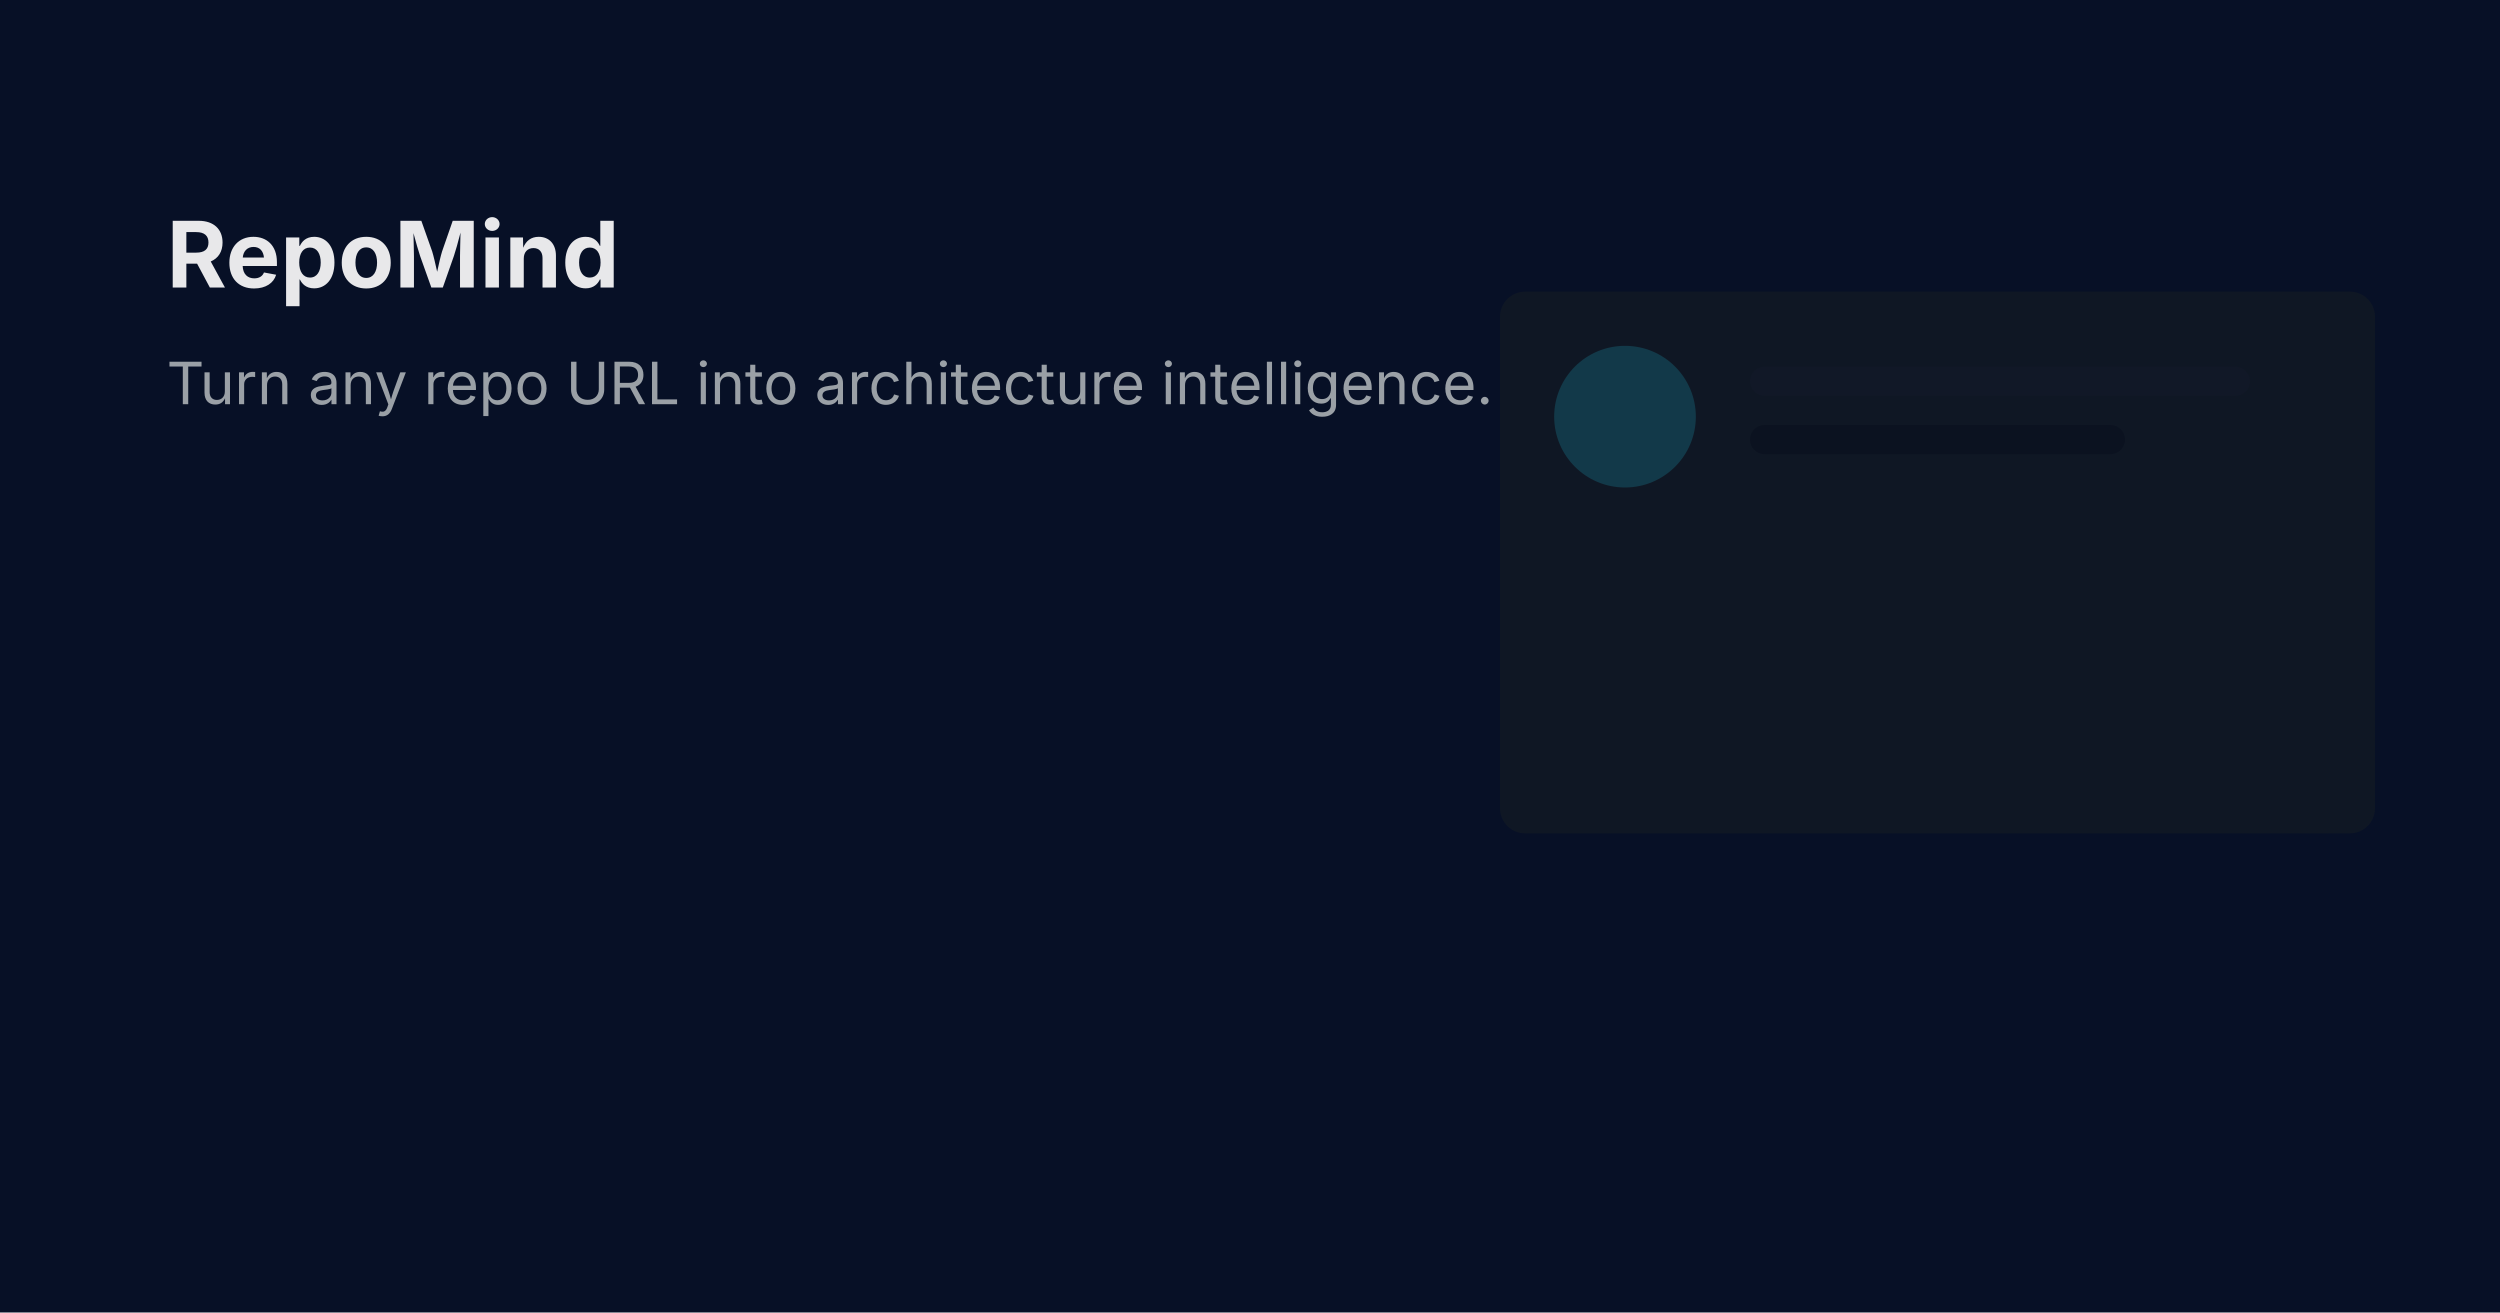
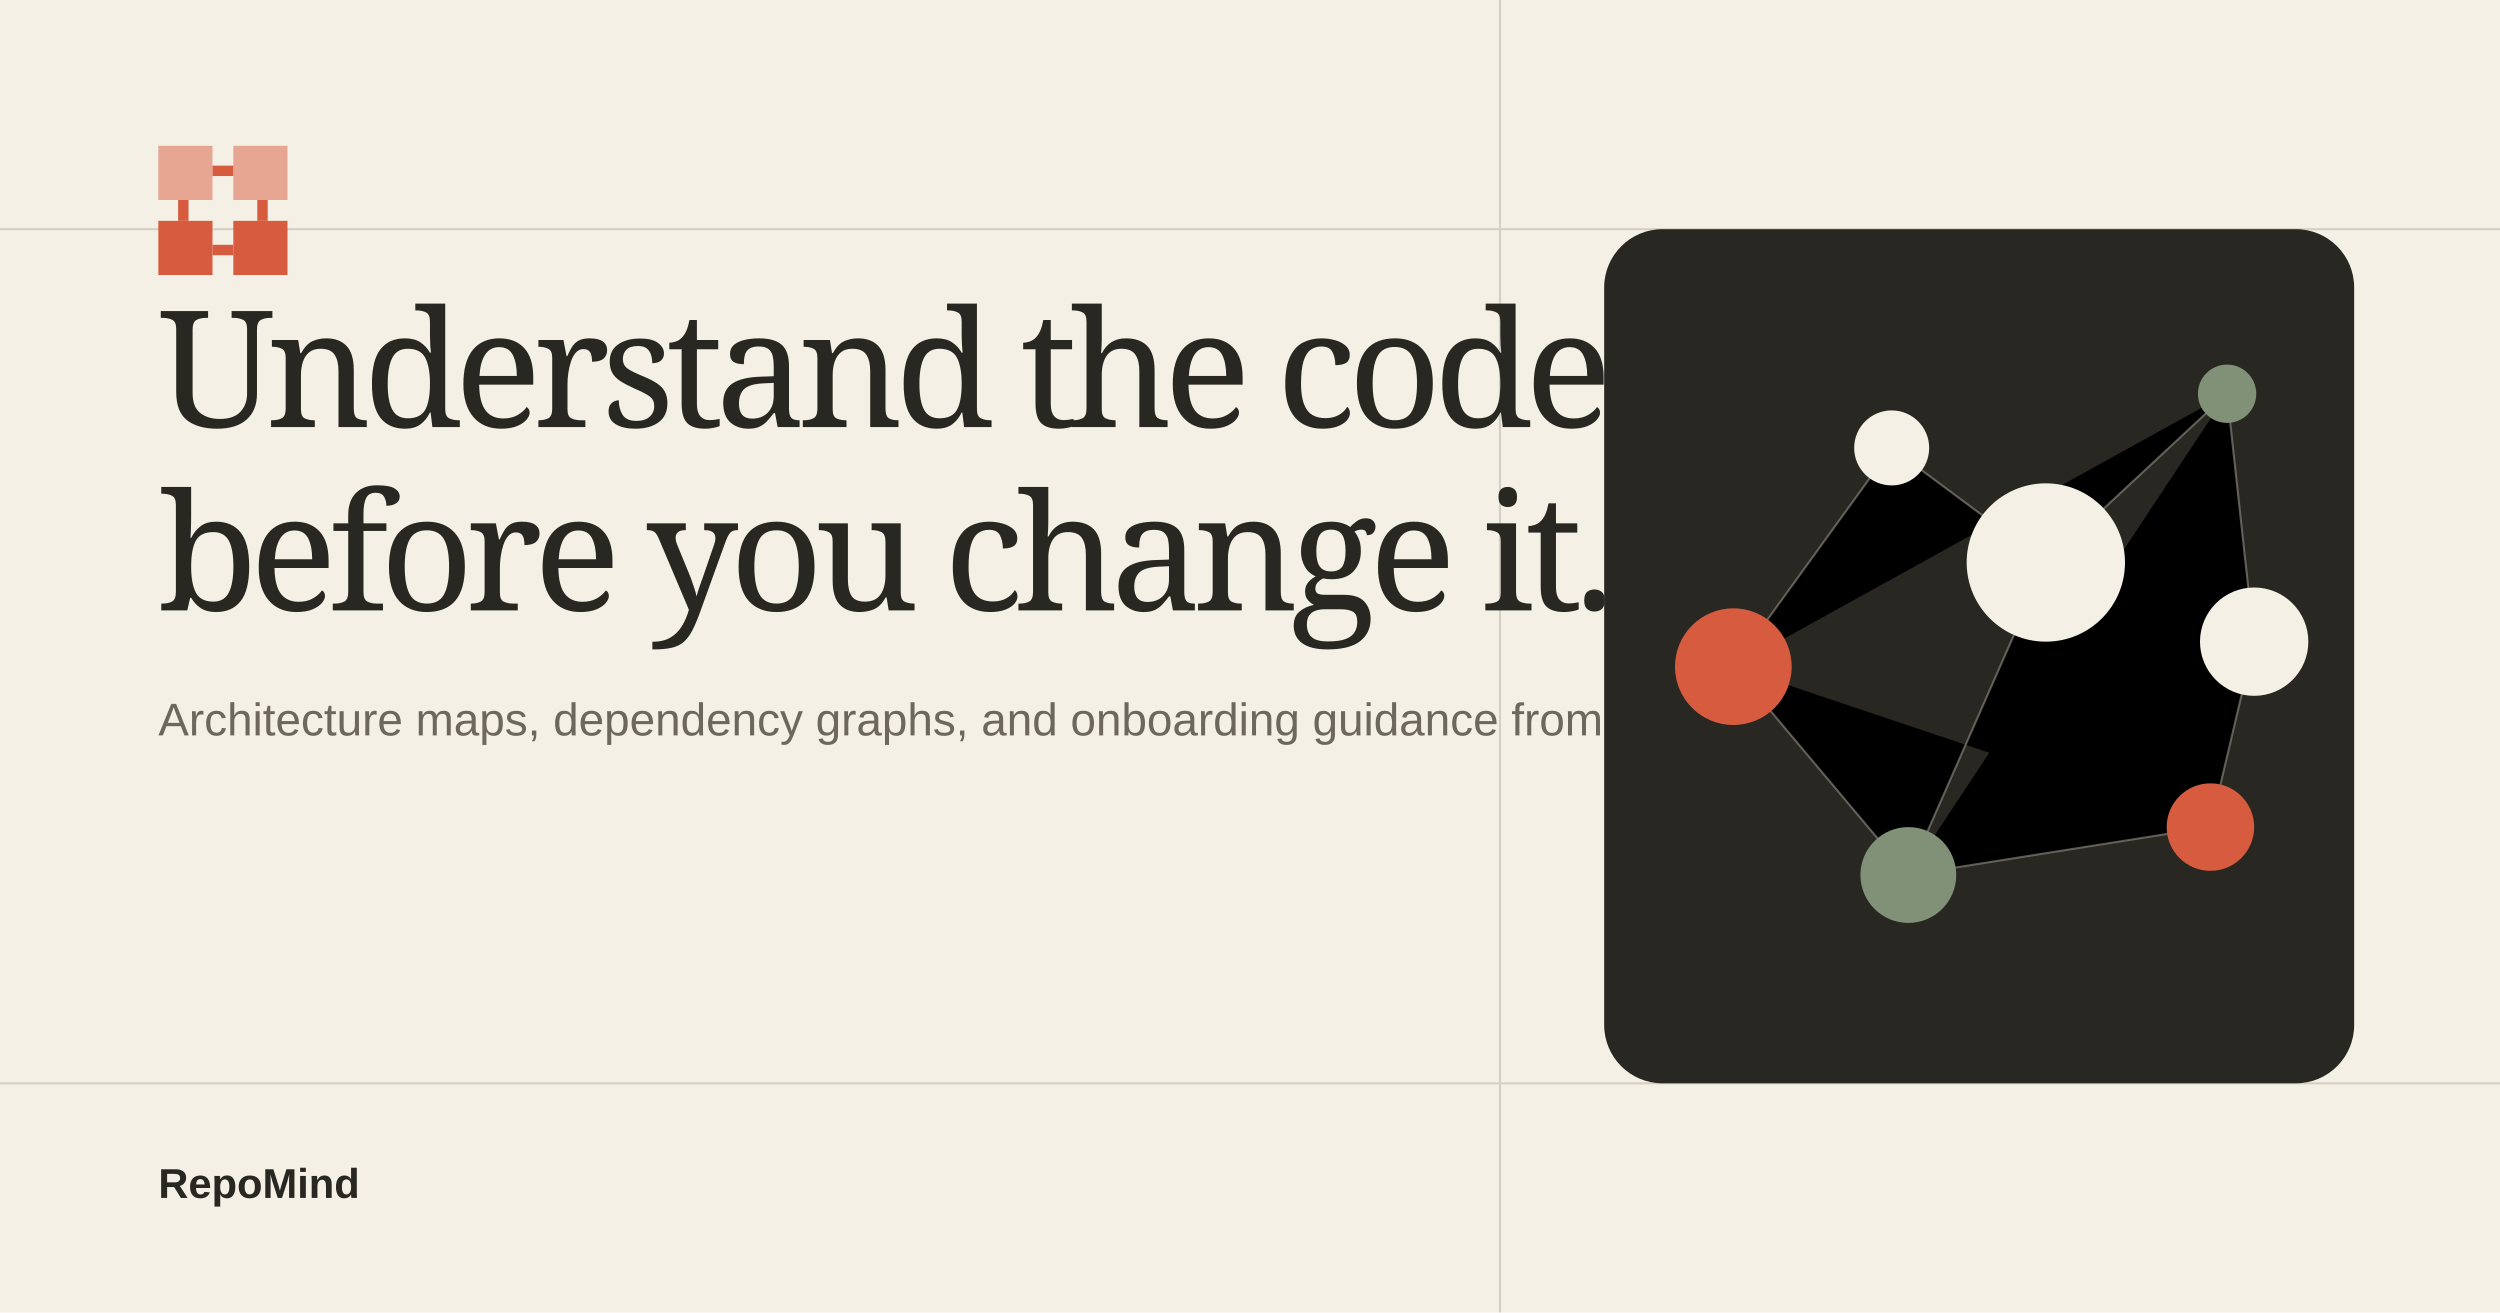
<svg xmlns="http://www.w3.org/2000/svg" width="1200" height="630" viewBox="0 0 1200 630">
-   <rect width="1200" height="630" fill="#071026" />
-   <g transform="translate(80,90)">
-     <text x="0" y="48" fill="#e8e8ea" font-family="Inter, Arial, sans-serif" font-size="44" font-weight="700">RepoMind</text>
-     <text x="0" y="104" fill="#9aa0a6" font-family="Inter, Arial, sans-serif" font-size="28">Turn any repo URL into architecture intelligence.</text>
+   <rect width="1200" height="630" fill="#F5F0E5" />
+   <path d="M0 110h1200M0 520h1200M720 0v630" stroke="#292721" stroke-opacity=".16" />
+   <g transform="translate(76 70)" fill="#D75C3F">
+     <path d="M0 0h26v26H0zM36 0h26v26H36z" opacity=".5" />
+     <path d="M0 36h26v26H0zM36 36h26v26H36z" />
+     <path d="M26 12h10M12 26v10M50 26v10M26 50h10" stroke="#D75C3F" stroke-width="5" />
  </g>
-   <g transform="translate(720,140)">
-     <rect x="0" y="0" width="420" height="260" rx="12" fill="#0f1724" />
-     <circle cx="60" cy="60" r="34" fill="#22d3ee" opacity="0.18" />
-     <rect x="120" y="36" width="240" height="14" rx="7" fill="#111827" />
-     <rect x="120" y="64" width="180" height="14" rx="7" fill="#0b1220" />
+   <g transform="translate(76 205)">
+     <text x="0" y="0" fill="#292721" font-family="Georgia, serif" font-size="78" letter-spacing="-4">Understand the code</text>
+     <text x="0" y="88" fill="#292721" font-family="Georgia, serif" font-size="78" letter-spacing="-4">before you change it.</text>
+     <text x="0" y="148" fill="#6D675F" font-family="Arial, sans-serif" font-size="22">Architecture maps, dependency graphs, and onboarding guidance from one repo URL.</text>
  </g>
+   <g transform="translate(770 110)">
+     <rect width="360" height="410" rx="28" fill="#292721" />
+     <g stroke="#8B877E" stroke-opacity=".65">
+       <path d="M62 210 138 105 212 160 299 79" />
+       <path d="M62 210 146 310 212 160 291 287" />
+       <path d="M146 310 291 287 312 198 299 79" />
+     </g>
+     <circle cx="62" cy="210" r="28" fill="#D75C3F" />
+     <circle cx="138" cy="105" r="18" fill="#F5F0E5" />
+     <circle cx="146" cy="310" r="23" fill="#809177" />
+     <circle cx="212" cy="160" r="38" fill="#F5F0E5" />
+     <circle cx="291" cy="287" r="21" fill="#D75C3F" />
+     <circle cx="299" cy="79" r="14" fill="#809177" />
+     <circle cx="312" cy="198" r="26" fill="#F5F0E5" />
+   </g>
+   <text x="76" y="575" fill="#292721" font-family="Arial, sans-serif" font-size="20" font-weight="700">RepoMind</text>
</svg>
